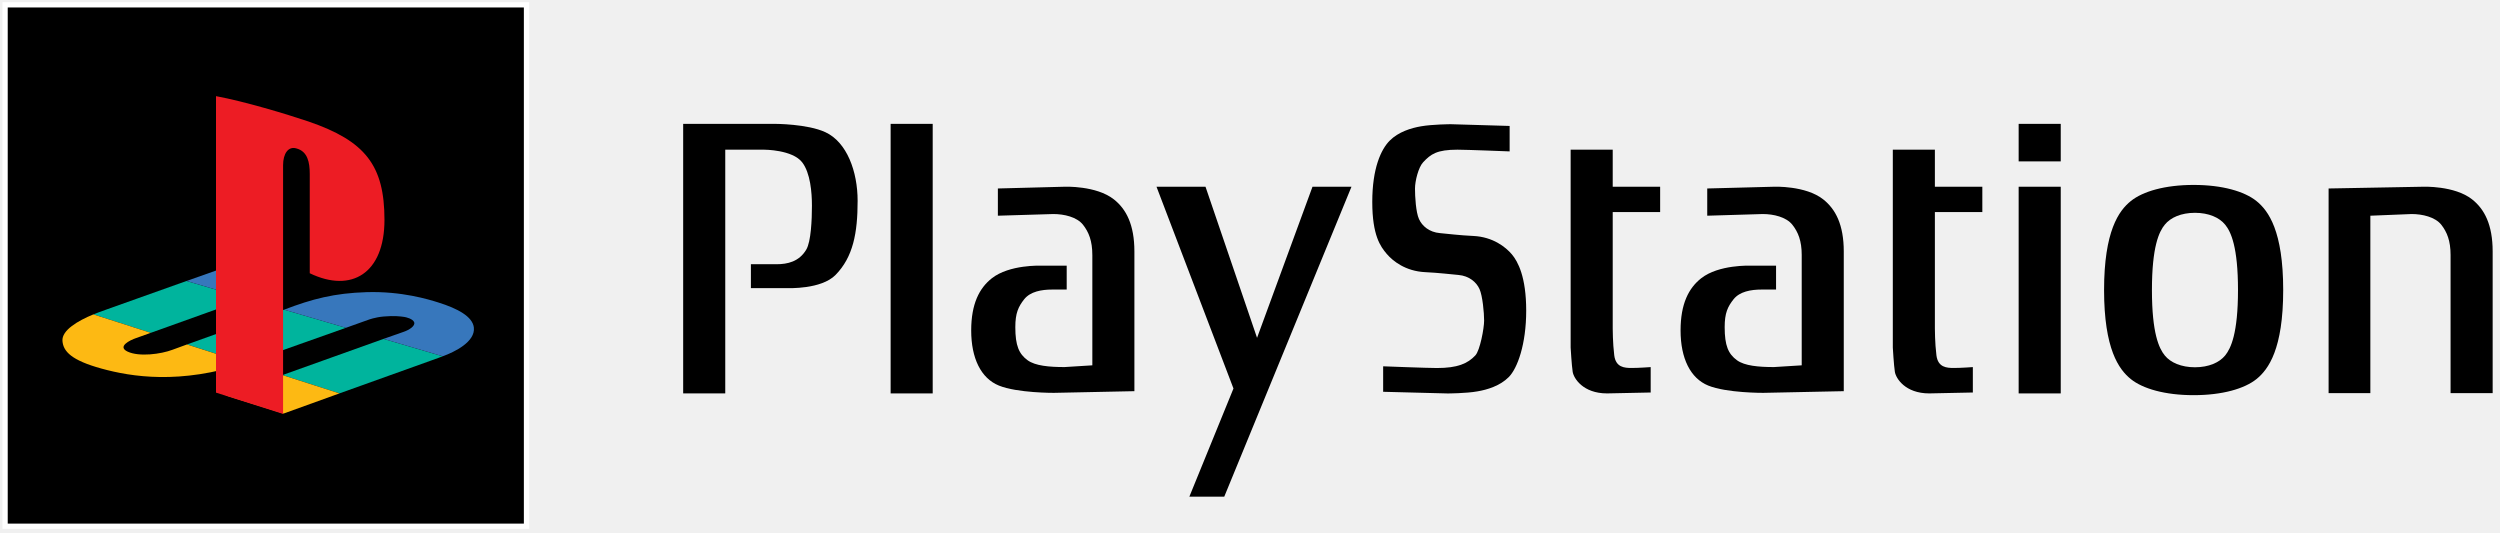
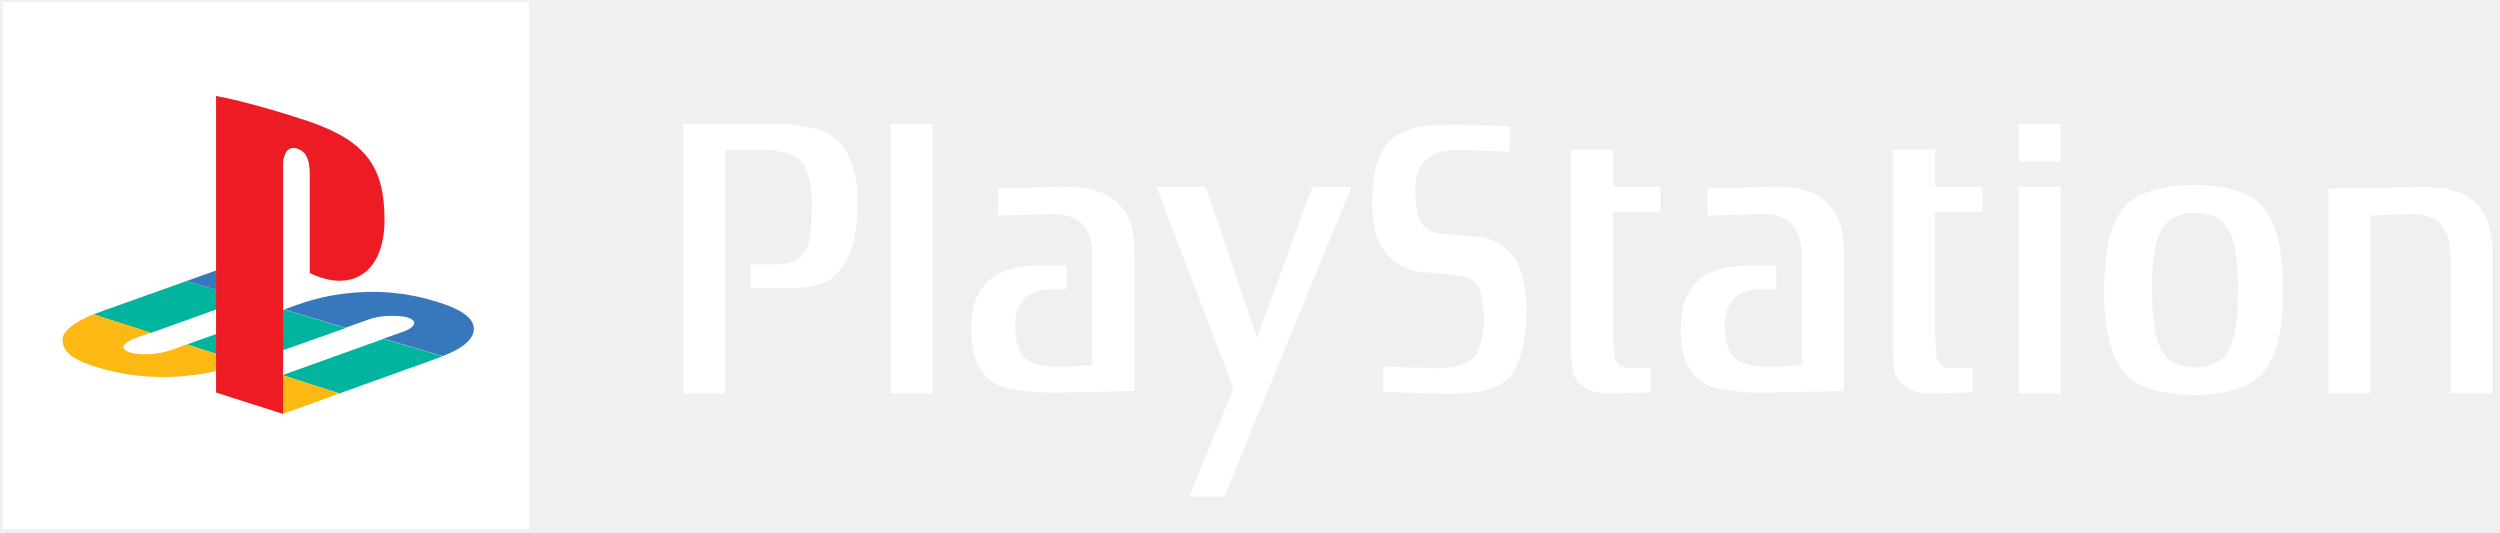
- <svg xmlns="http://www.w3.org/2000/svg" width="1123.5" height="239.4" viewBox="0 0 297.259 63.341" version="1.1" id="svg2041" xml:space="preserve">
-   <defs id="defs2038">
- 	
- 	
- 	
- 	
- 	
- 	
- 	
- 	
- 	
- 	
- 	
- 	
- </defs>
-   <g id="layer1">
-     <g id="g2598">
-       <polygon fill="#ffffff" points="0,0 0,896.618 896.623,896.618 896.623,0 " id="polygon2097" transform="matrix(0.06984338,0,0,0.06984338,0.2925583,0.2623526)" />
-       <polygon points="8.965,8.965 8.965,887.648 887.653,887.648 887.653,8.965 " id="polygon2099" transform="matrix(0.06984338,0,0,0.06984338,0.2925583,0.2623526)" style="fill:#000000" />
-       <path fill="#00b49d" d="m 29.294,35.501 -7.116,-2.092 c 0,0 -8.737,3.125 -9.429,3.36 -0.692,0.234 -1.651,0.613 -1.651,0.613 l 6.832,2.193 z" id="path2105" style="stroke-width:0.07" />
-       <path fill="#00b49d" d="m 29.165,43.181 -6.93,-2.225 11.551,-4.135 7.34,2.158 c 0,0 -9.651,3.417 -10.237,3.628 -0.586,0.211 -1.724,0.574 -1.724,0.574 z" id="path2107" style="stroke-width:0.07" />
-       <path fill="#00b49d" d="m 52.638,42.363 -7.034,-2.068 -12.022,4.303 6.782,2.177 c 0,0 10.457,-3.759 10.973,-3.934 0.516,-0.176 1.301,-0.478 1.301,-0.478 z" id="path2109" style="stroke-width:0.07" />
-       <polygon fill="#fdb913" points="379.917,669.362 478.45,700.346 573.73,665.971 476.627,634.798 " id="polygon2111" transform="matrix(0.06984338,0,0,0.06984338,0.2925583,0.2623526)" />
-       <path fill="#fdb913" d="m 22.234,40.956 6.93,2.225 C 21.428,45.733 15.634,44.811 12.07,43.826 8.505,42.842 7.52,41.798 7.426,40.532 c -0.094,-1.267 1.841,-2.392 3.673,-3.15 l 6.832,2.193 -1.734,0.617 c -0.762,0.258 -2.298,1.02 -1.02,1.618 1.368,0.64 3.94,0.305 5.335,-0.223 z" id="path2113" style="stroke-width:0.07" />
-       <polygon fill="#3777bc" points="365.226,456.288 465.991,486.464 415.235,504.533 313.357,474.585 " id="polygon2115" transform="matrix(0.06984338,0,0,0.06984338,0.2925583,0.2623526)" />
-       <path fill="#3777bc" d="m 41.126,38.979 -7.34,-2.158 c 3.353,-1.288 5.99,-1.964 9.789,-2.082 4.197,-0.13 7.416,0.874 8.524,1.22 2.333,0.727 4.092,1.688 4.244,2.978 0.2,1.693 -2.275,2.911 -3.706,3.426 l -7.034,-2.068 c 0,0 1.723,-0.608 2.403,-0.843 0.68,-0.234 1.384,-0.703 1.243,-1.126 -0.141,-0.422 -0.984,-0.616 -1.196,-0.645 -0.422,-0.058 -1.164,-0.161 -2.439,-0.047 -1.044,0.094 -1.806,0.387 -1.806,0.387 z" id="path2117" style="stroke-width:0.07" />
-       <path fill="#ed1c24" d="m 25.683,11.432 v 35.253 l 7.976,2.531 V 19.649 c 0,-1.385 0.619,-2.311 1.616,-1.992 v 0 c 1.302,0.363 1.555,1.639 1.555,3.023 v 11.809 c 4.973,2.4 8.885,-0.003 8.885,-6.34 0,-6.502 -2.289,-9.389 -9.044,-11.706 -2.657,-0.895 -7.597,-2.382 -10.989,-3.012 z" id="path2119" style="stroke-width:0.07" />
-       <g id="g2200" transform="matrix(0.2151543,0,0,0.2151543,81.23178,14.72709)" style="fill:#000000">
-         <g id="g4790" transform="matrix(2.024792,0,0,2.024792,0,3.0963379e-4)" style="fill:#000000">
-           <path d="M 0,0 V 73.572 H 11.486 V 7.05 H 22.12 c 0,0 7.716,-0.009 10.364,3.454 2.245,2.921 2.66,8.245 2.66,11.85 0,3.854 -0.254,9.783 -1.542,11.956 -1.957,3.33 -5.182,4.001 -8.122,4.001 h -6.994 v 6.518 h 10.078 c 0,0 9.102,0.395 13.017,-3.588 4.803,-4.887 6.033,-11.455 6.033,-20.232 0,-7.978 -2.907,-16.021 -8.82,-18.744 C 33.889,0 25.066,0 25.066,0 Z" id="path4699" style="fill:#000000" />
-           <g id="g4701" style="fill:#000000">
-             <rect x="56.623" width="11.482" height="73.572" id="rect4703" y="0" style="fill:#000000" />
+ <svg xmlns="http://www.w3.org/2000/svg" version="1.1" viewBox="0 0 1123.5 239.4">
+   <defs>
+     <style>
+       .cls-1 {
+         fill: #00b49d;
+       }
+ 
+       .cls-1, .cls-2, .cls-3, .cls-4, .cls-5 {
+         stroke-width: 0px;
+       }
+ 
+       .cls-2 {
+         fill: #3777bc;
+       }
+ 
+       .cls-3 {
+         fill: #ed1c24;
+       }
+ 
+       .cls-4 {
+         fill: #fff;
+       }
+ 
+       .cls-5 {
+         fill: #fdb913;
+       }
+     </style>
+   </defs>
+   <g id="svg2041">
+     <g id="layer1">
+       <g id="g2598">
+         <polygon id="polygon2097" class="cls-4" points="1.1 1 1.1 237.7 237.8 237.7 237.8 1 1.1 1" />
+         <polygon id="polygon2099" class="cls-4" points="3.5 3.4 3.5 235.3 235.4 235.3 235.4 3.4 3.5 3.4" />
+         <path id="path2105" class="cls-1" d="M110.7,134.2l-26.9-7.9s-33,11.8-35.6,12.7c-2.6.9-6.2,2.3-6.2,2.3l25.8,8.3,42.9-15.4Z" />
+         <path id="path2107" class="cls-1" d="M110.2,163.2l-26.2-8.4,43.7-15.6,27.7,8.2s-36.5,12.9-38.7,13.7c-2.2.8-6.5,2.2-6.5,2.2h0Z" />
+         <path id="path2109" class="cls-1" d="M198.9,160.1l-26.6-7.8-45.4,16.3,25.6,8.2s39.5-14.2,41.5-14.9c2-.7,4.9-1.8,4.9-1.8h0Z" />
+         <polygon id="polygon2111" class="cls-5" points="101.4 177.7 127.4 185.9 152.6 176.8 126.9 168.6 101.4 177.7" />
+         <path id="path2113" class="cls-5" d="M84,154.8l26.2,8.4c-29.2,9.6-51.1,6.2-64.6,2.4-13.5-3.7-17.2-7.7-17.5-12.5-.4-4.8,7-9,13.9-11.9l25.8,8.3-6.6,2.3c-2.9,1-8.7,3.9-3.9,6.1,5.2,2.4,14.9,1.2,20.2-.8l6.5-2.4Z" />
+         <polygon id="polygon2115" class="cls-2" points="97.5 121.4 124.1 129.4 110.7 134.2 83.8 126.3 97.5 121.4" />
+         <path id="path2117" class="cls-2" d="M155.4,147.3l-27.7-8.2c12.7-4.9,22.6-7.4,37-7.9,15.9-.5,28,3.3,32.2,4.6,8.8,2.7,15.5,6.4,16,11.3.8,6.4-8.6,11-14,12.9l-26.6-7.8s6.5-2.3,9.1-3.2c2.6-.9,5.2-2.7,4.7-4.3-.5-1.6-3.7-2.3-4.5-2.4-1.6-.2-4.4-.6-9.2-.2-3.9.4-6.8,1.5-6.8,1.5l-10.1,3.6Z" />
+         <path id="path2119" class="cls-3" d="M97.1,43.2v133.2l30.1,9.6v-111.8c0-5.2,2.3-8.7,6.1-7.5h0c4.9,1.4,5.9,6.2,5.9,11.4v44.6c18.8,9.1,33.6,0,33.6-24s-8.7-35.5-34.2-44.2c-10-3.4-28.7-9-41.5-11.4h0Z" />
+         <g id="g2200">
+           <g id="g4790">
+             <path id="path4699" class="cls-4" d="M307,55.7v121.1h18.9v-109.5h17.5s12.7,0,17.1,5.7c3.7,4.8,4.4,13.6,4.4,19.5s-.4,16.1-2.5,19.7c-3.2,5.5-8.5,6.6-13.4,6.6h-11.5v10.7h16.6s15,.7,21.4-5.9c7.9-8,9.9-18.9,9.9-33.3s-4.8-26.4-14.5-30.9c-8.1-3.7-22.6-3.7-22.6-3.7h-41.3Z" />
+             <g id="g4701">
+               <rect id="rect4703" class="cls-4" x="400.2" y="55.7" width="18.9" height="121.1" />
+             </g>
+             <polygon id="polygon4705" class="cls-4" points="519.7 83.9 554.3 174.6 534.5 223.2 550.2 223.2 607.4 83.9 589.8 83.9 564.9 151.8 541.8 83.9 519.7 83.9" />
+             <path id="path4707" class="cls-4" d="M621.6,176.1v-11.4s20,.8,24.2.8c9.2,0,13.8-2,17.3-5.7,2.1-2.2,3.9-12.1,3.9-15.6s-.7-11.1-2.1-14.2c-1.4-3.1-4.6-5.9-9.5-6.3-3.4-.3-8.8-1-15-1.3-8.8-.4-14.5-5-17.3-8.3-2.8-3.3-6.4-8.2-6.4-23.3s3.9-23.6,7.8-27.5c3.9-3.9,9.7-5.7,14.1-6.4,5.1-.9,13.4-.9,13.4-.9l26.5.8v11.4s-19.3-.8-23.5-.8c-9.2,0-12,2-15.4,5.7-2.1,2.2-3.6,8.3-3.6,11.8s.4,10.6,1.8,13.7c1.4,3.1,4.6,5.9,9.4,6.3,3.4.3,8.8,1,15,1.3,8.8.4,14.5,5,17.3,8.3,2.8,3.3,6.5,10.2,6.5,25.3s-3.9,25.9-7.8,29.9c-3.9,4-9.7,5.7-14.1,6.4-5.1.9-13.4.9-13.4.9l-29-.8Z" />
+             <path id="path4709" class="cls-4" d="M724.8,67.3h-18.9v88.9s.5,8.1.9,10.9c.5,2.9,4.6,9.7,15.5,9.7l19.6-.4v-11.4s-5.3.4-8.5.4-7.1-.2-7.8-5.7c-.7-5.5-.7-12-.7-12v-52.4h21.3v-11.4h-21.3v-16.6Z" />
+             <g id="g4711">
+               <rect id="rect4713" class="cls-4" x="907.2" y="83.9" width="18.9" height="92.9" />
+             </g>
+             <g id="g4715">
+               <rect id="rect4717" class="cls-4" x="907.2" y="55.7" width="18.9" height="16.9" />
+             </g>
+             <path id="path4719" class="cls-4" d="M985.8,83.1c12.9,0,22.8,2.9,28.2,7.2,5.4,4.3,12,13.5,12,40s-6.6,35.7-12,40c-5.4,4.3-15.4,7.2-28.2,7.2s-22.8-2.9-28.2-7.2c-5.4-4.3-12-13.5-12-40s6.6-35.7,12-40c5.4-4.3,15.4-7.2,28.2-7.2ZM972.9,101c-2.6,3.2-5.8,9.9-5.8,29.4s3.2,26.2,5.8,29.4c2.6,3.2,7.4,5.3,13.5,5.3s11-2.1,13.6-5.3c2.6-3.2,5.8-9.9,5.8-29.4s-3.2-26.2-5.8-29.4c-2.6-3.2-7.4-5.3-13.6-5.3s-11,2.1-13.5,5.3Z" />
+             <path id="path4721" class="cls-4" d="M1065.2,96.9l18.5-.7c4.8,0,10.5,1.3,13.3,4.8,2.6,3.3,4.2,7.2,4.2,13.6v62.1h18.9v-63.6c0-12.1-3.7-19.1-9.2-23.4-7.9-6.3-22.1-5.7-22.1-5.7l-42.4.8v92h18.8v-79.7h0Z" />
+             <path id="path4723" class="cls-4" d="M869.5,67.3h-18.9v88.9s.5,8.1.9,10.9c.5,2.9,4.6,9.7,15.5,9.7l19.6-.4v-11.4s-5.3.4-8.5.4-7.2-.2-7.8-5.7c-.7-5.5-.7-12-.7-12v-52.4h21.3v-11.4h-21.3v-16.6h0Z" />
+             <path id="path4725" class="cls-4" d="M490.9,114.6c0-6.4-1.6-10.3-4.2-13.6-2.8-3.5-8.5-4.8-13.3-4.8l-24.9.7v-12.2l30-.8s14.2-.6,22.1,5.7c5.5,4.4,9.2,11.4,9.2,23.4v62.7l-36.2.8s-16.4,0-24.7-3.3c-8.1-3.3-12.5-12.3-12.5-24.8s3.7-19,9.2-23.4c7.9-6.3,22.1-5.7,22.1-5.7h11.6v10.7h-6.5c-4.8,0-9.9.9-12.6,4.4-2.6,3.3-4,6.1-4,12.5s1.6,12,5.5,14.9c3.5,2.5,9.7,3.1,16.6,3.1l12.5-.8v-49.6h0Z" />
+             <path id="path4727" class="cls-4" d="M809.7,114.6c0-6.4-1.6-10.3-4.2-13.6-2.8-3.5-8.5-4.8-13.3-4.8l-24.9.7v-12.2l30-.8s14.2-.6,22.1,5.7c5.5,4.4,9.2,11.4,9.2,23.4v62.7l-36.2.8s-16.4,0-24.7-3.3c-8.1-3.3-12.4-12.3-12.4-24.8s3.7-19,9.2-23.4c7.9-6.3,22.1-5.7,22.1-5.7h11.6v10.7h-6.5c-4.8,0-9.8.9-12.6,4.4-2.6,3.3-4,6.1-4,12.5s1.6,12,5.5,14.9c3.5,2.5,9.7,3.1,16.6,3.1l12.5-.8v-49.6h0Z" />
          </g>
-           <polygon points="129.19,17.16 150.198,72.231 138.155,101.756 147.682,101.756 182.406,17.16 171.765,17.16 156.633,58.401 142.564,17.16 " id="polygon4705" style="fill:#000000" />
-           <path d="m 191.05,73.127 v -6.954 c 0,0 12.157,0.469 14.677,0.469 5.603,0 8.402,-1.199 10.496,-3.454 1.25,-1.341 2.386,-7.362 2.386,-9.498 0,-2.113 -0.419,-6.748 -1.259,-8.604 -0.839,-1.869 -2.802,-3.587 -5.741,-3.845 -2.09,-0.179 -5.323,-0.588 -9.104,-0.767 -5.32,-0.253 -8.819,-3.018 -10.507,-5.016 -1.673,-1.989 -3.916,-4.97 -3.916,-14.151 0,-9.187 2.379,-14.331 4.76,-16.729 2.386,-2.397 5.864,-3.454 8.547,-3.909 3.075,-0.546 8.114,-0.574 8.114,-0.574 l 16.071,0.473 v 6.95 c 0,0 -11.725,-0.469 -14.245,-0.469 -5.603,0 -7.288,1.194 -9.382,3.454 -1.25,1.341 -2.204,5.048 -2.204,7.184 0,2.131 0.235,6.43 1.09,8.3 0.831,1.864 2.787,3.592 5.737,3.835 2.085,0.184 5.316,0.602 9.102,0.776 5.316,0.248 8.816,3.013 10.503,5.011 1.679,1.989 3.92,6.188 3.92,15.373 0,9.182 -2.386,15.736 -4.763,18.134 -2.386,2.402 -5.869,3.445 -8.552,3.899 -3.076,0.556 -8.113,0.569 -8.113,0.569 z" id="path4707" style="fill:#000000" />
-           <path d="m 253.709,7.05 h -11.484 v 54.01 c 0,0 0.278,4.92 0.56,6.646 0.286,1.736 2.802,5.865 9.384,5.865 l 11.902,-0.248 v -6.936 c 0,0 -3.225,0.239 -5.184,0.239 -1.958,0 -4.342,-0.134 -4.762,-3.459 -0.416,-3.325 -0.416,-7.303 -0.416,-7.303 V 24.068 h 12.944 V 17.16 h -12.944 z" id="path4709" style="fill:#000000" />
-           <g id="g4711" style="fill:#000000">
-             <rect x="364.503" y="17.16" width="11.487" height="56.412" id="rect4713" style="fill:#000000" />
-           </g>
-           <g id="g4715" style="fill:#000000">
-             <rect x="364.503" width="11.487" height="10.243" id="rect4717" y="0" style="fill:#000000" />
-           </g>
-           <path d="m 412.263,16.668 c 7.822,0 13.862,1.759 17.146,4.4 3.271,2.631 7.299,8.194 7.299,24.292 0,16.095 -4.028,21.666 -7.299,24.303 -3.283,2.632 -9.323,4.387 -17.146,4.387 -7.809,0 -13.871,-1.755 -17.142,-4.387 -3.275,-2.637 -7.303,-8.208 -7.303,-24.303 0,-16.099 4.027,-21.661 7.303,-24.292 3.271,-2.64 9.333,-4.4 17.142,-4.4 z m -7.868,10.84 c -1.58,1.916 -3.514,6.021 -3.514,17.854 0,11.823 1.934,15.925 3.514,17.863 1.57,1.929 4.482,3.21 8.227,3.21 3.757,0 6.655,-1.281 8.235,-3.21 1.575,-1.938 3.514,-6.04 3.514,-17.863 0,-11.832 -1.938,-15.938 -3.514,-17.854 -1.58,-1.947 -4.479,-3.229 -8.235,-3.229 -3.745,0 -6.657,1.282 -8.227,3.229 z" id="path4719" style="fill:#000000" />
-           <path d="m 460.495,25.069 11.262,-0.455 c 2.94,0 6.403,0.8 8.094,2.908 1.57,2.007 2.54,4.399 2.54,8.263 v 37.719 h 11.487 V 34.853 c 0,-7.33 -2.237,-11.579 -5.604,-14.239 -4.818,-3.812 -13.431,-3.454 -13.431,-3.454 L 449.1,17.638 v 55.866 h 11.396 V 25.069 Z" id="path4721" style="fill:#000000" />
-           <path d="m 341.639,7.05 h -11.482 v 54.01 c 0,0 0.279,4.92 0.564,6.646 0.285,1.736 2.802,5.865 9.384,5.865 l 11.896,-0.248 v -6.936 c 0,0 -3.216,0.239 -5.177,0.239 -1.957,0 -4.345,-0.134 -4.763,-3.459 -0.423,-3.325 -0.423,-7.303 -0.423,-7.303 V 24.068 H 354.59 V 17.16 H 341.638 V 7.05 Z" id="path4723" style="fill:#000000" />
-           <path d="m 111.675,35.785 c 0,-3.863 -0.979,-6.256 -2.556,-8.263 -1.681,-2.108 -5.138,-2.908 -8.088,-2.908 l -15.138,0.455 v -7.432 l 18.222,-0.478 c 0,0 8.617,-0.358 13.445,3.454 3.363,2.66 5.597,6.909 5.597,14.239 v 38.109 l -22.002,0.459 c 0,0 -9.974,0.051 -14.979,-1.988 -4.904,-1.989 -7.563,-7.464 -7.563,-15.038 0,-7.313 2.242,-11.565 5.607,-14.229 4.813,-3.813 13.435,-3.459 13.435,-3.459 h 7.023 v 6.518 h -3.938 c -2.941,0 -5.984,0.542 -7.67,2.655 -1.57,2.012 -2.414,3.734 -2.414,7.597 0,5.053 0.988,7.317 3.36,9.049 2.102,1.521 5.88,1.855 10.081,1.855 l 7.58,-0.474 V 35.785 Z" id="path4725" style="fill:#000000" />
-           <path d="m 305.293,35.785 c 0,-3.863 -0.979,-6.256 -2.563,-8.263 -1.686,-2.108 -5.14,-2.908 -8.077,-2.908 l -15.146,0.455 v -7.432 l 18.219,-0.478 c 0,0 8.623,-0.358 13.441,3.454 3.362,2.66 5.604,6.909 5.604,14.239 V 72.961 L 294.77,73.42 c 0,0 -9.974,0.051 -14.985,-1.988 -4.896,-1.989 -7.556,-7.464 -7.556,-15.038 0,-7.313 2.232,-11.565 5.597,-14.229 4.816,-3.813 13.444,-3.459 13.444,-3.459 h 7.021 v 6.518 h -3.937 c -2.941,0 -5.982,0.542 -7.666,2.655 -1.584,2.012 -2.423,3.734 -2.423,7.597 0,5.053 0.983,7.317 3.365,9.049 2.097,1.521 5.883,1.855 10.084,1.855 l 7.578,-0.474 V 35.785 Z" id="path4727" style="fill:#000000" />
        </g>
-         <g id="g4729" transform="translate(0,104.279)" style="fill:#000000">
- 		
- 		
- 	</g>
      </g>
    </g>
  </g>
</svg>
